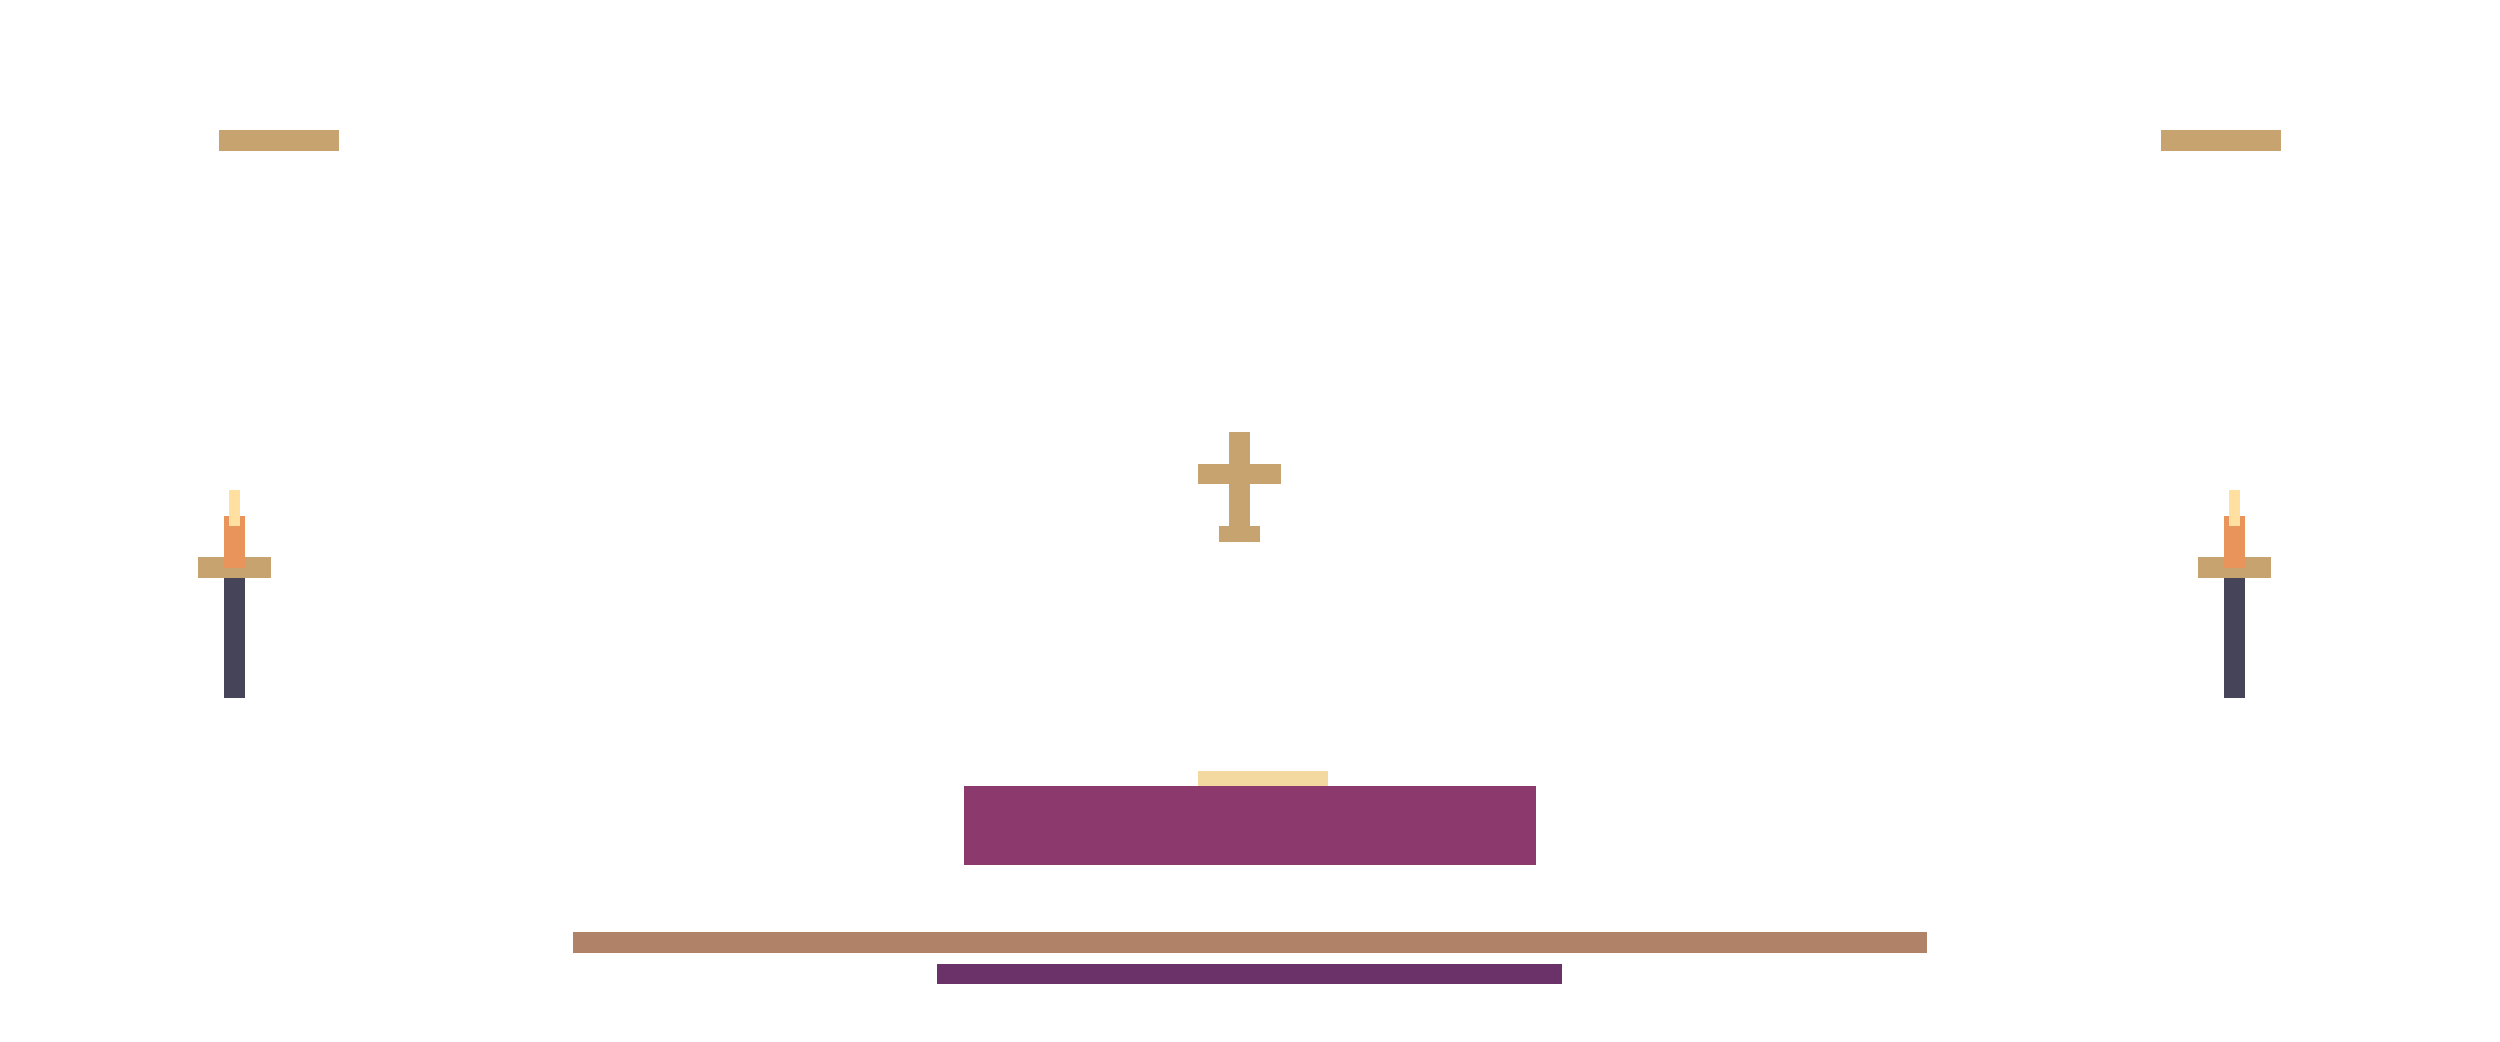
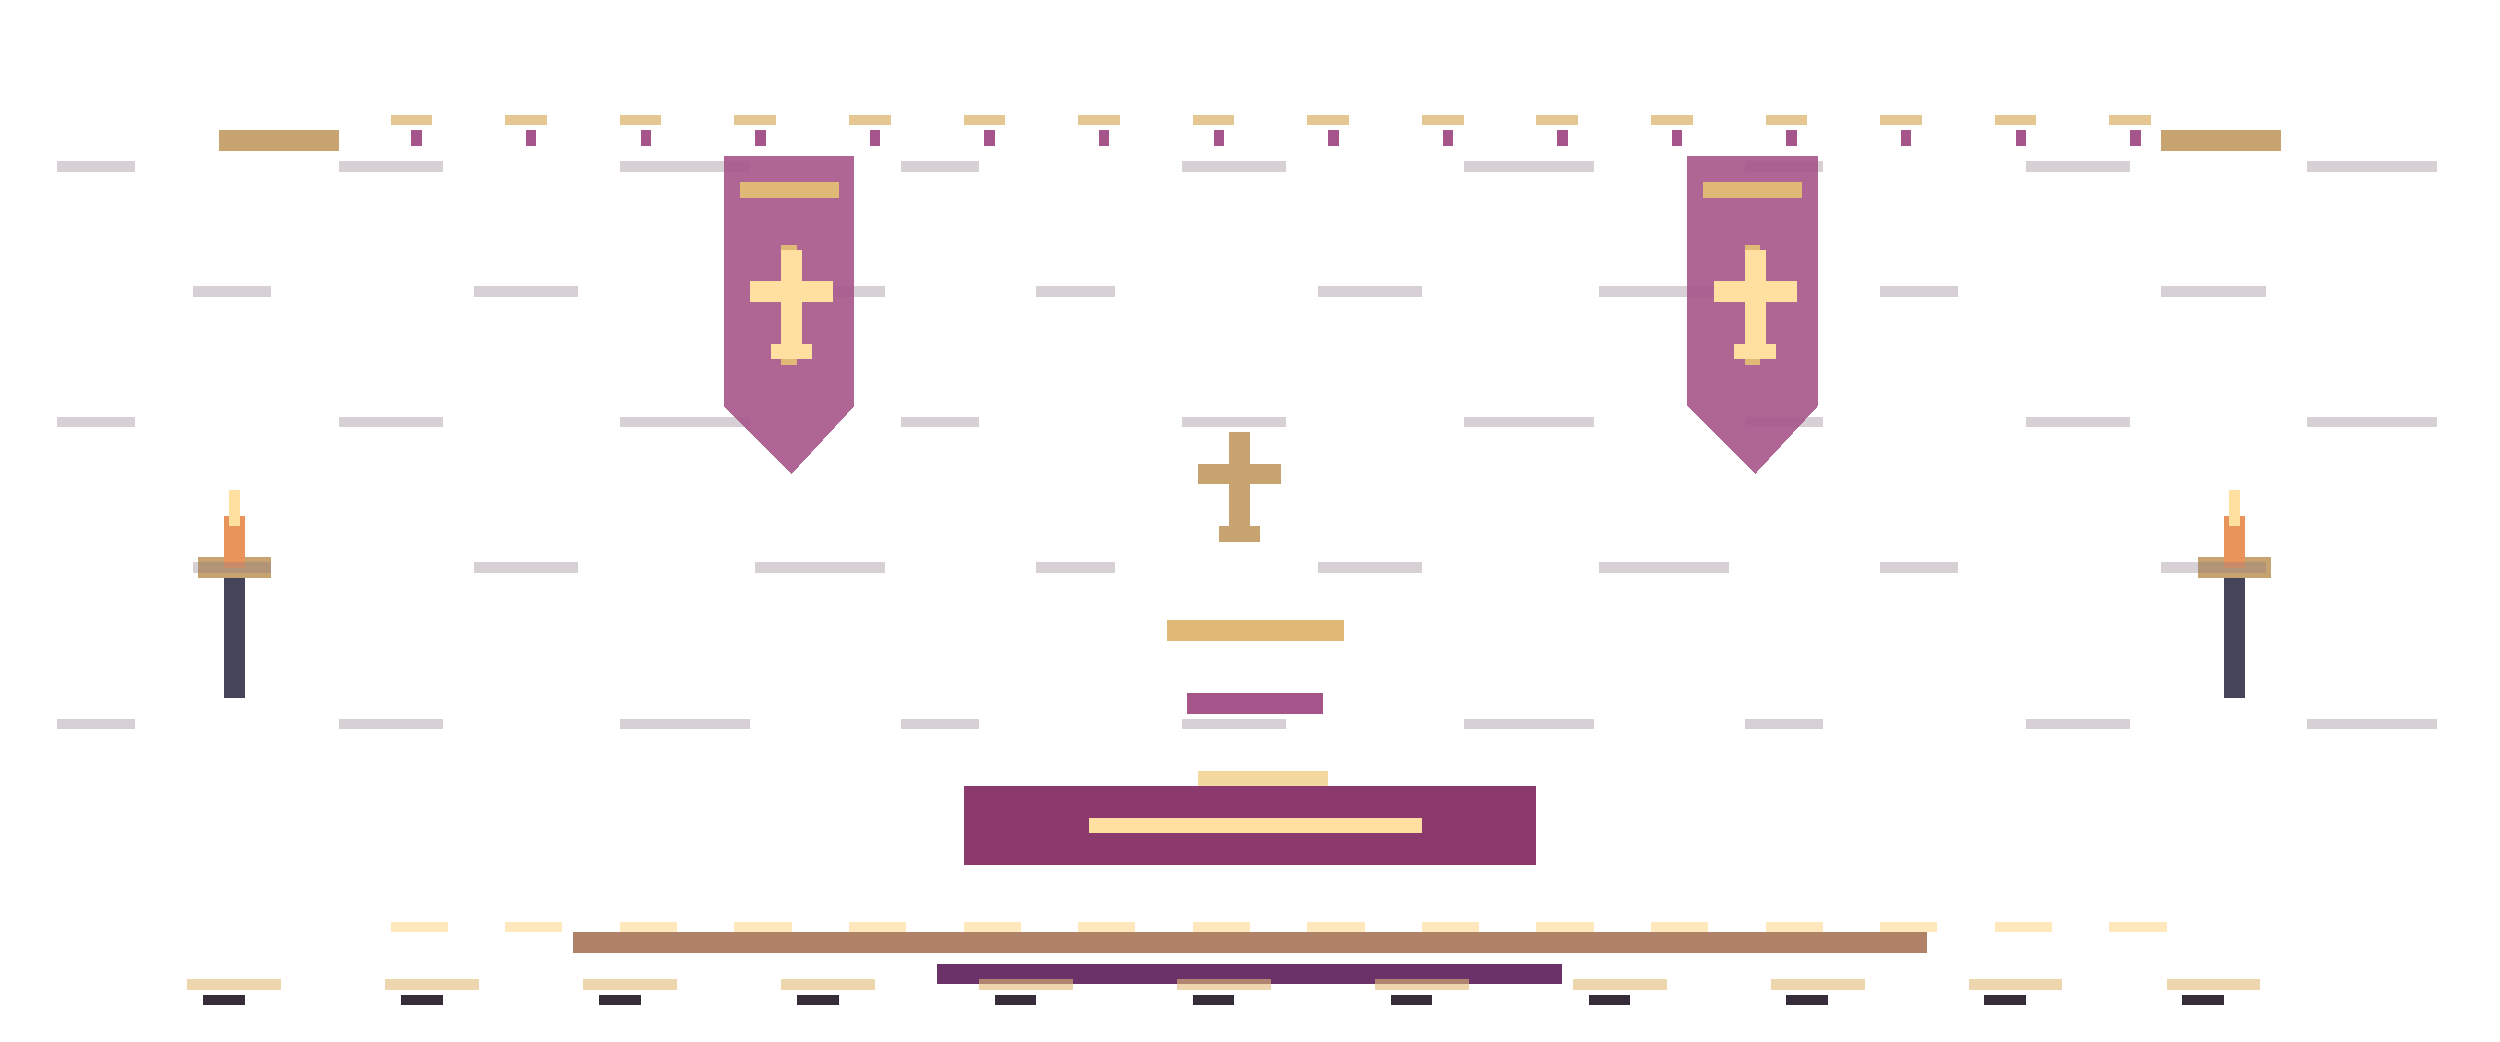
<svg xmlns="http://www.w3.org/2000/svg" viewBox="0 0 480 200" shape-rendering="crispEdges">
  <path d="M42 25h23v4H42zM415 25h23v4h-23z" fill="#c7a46f" />
  <rect x="110" y="179" width="260" height="4" fill="#b08267" />
  <rect x="180" y="185" width="120" height="4" fill="#6b326a" />
  <rect x="236" y="83" width="4" height="18" fill="#c7a46f" />
  <rect x="230" y="89" width="16" height="4" fill="#c7a46f" />
  <rect x="234" y="101" width="8" height="3" fill="#c7a46f" />
  <rect x="185" y="151" width="110" height="15" fill="#8c396e" />
  <rect x="230" y="148" width="25" height="3" fill="#f3d9a0" />
  <rect x="43" y="107" width="4" height="27" fill="#454459" />
  <rect x="38" y="107" width="14" height="4" fill="#c7a46f" />
  <rect x="43" y="99" width="4" height="10" fill="#e9945b" />
  <rect x="44" y="94" width="2" height="7" fill="#ffe0a0" />
  <rect x="427" y="107" width="4" height="27" fill="#454459" />
  <rect x="422" y="107" width="14" height="4" fill="#c7a46f" />
  <rect x="427" y="99" width="4" height="10" fill="#e9945b" />
  <rect x="428" y="94" width="2" height="7" fill="#ffe0a0" />
+   <rect x="11" y="31" width="15" height="2" fill="#8b7583" opacity=".34" />
+   <rect x="65" y="31" width="20" height="2" fill="#8b7583" opacity=".34" />
+   <rect x="119" y="31" width="25" height="2" fill="#8b7583" opacity=".34" />
+   <rect x="173" y="31" width="15" height="2" fill="#8b7583" opacity=".34" />
+   <rect x="227" y="31" width="20" height="2" fill="#8b7583" opacity=".34" />
+   <rect x="281" y="31" width="25" height="2" fill="#8b7583" opacity=".34" />
+   <rect x="335" y="31" width="15" height="2" fill="#8b7583" opacity=".34" />
+   <rect x="389" y="31" width="20" height="2" fill="#8b7583" opacity=".34" />
+   <rect x="443" y="31" width="25" height="2" fill="#8b7583" opacity=".34" />
+   <rect x="37" y="55" width="15" height="2" fill="#8b7583" opacity=".34" />
+   <rect x="91" y="55" width="20" height="2" fill="#8b7583" opacity=".34" />
+   <rect x="145" y="55" width="25" height="2" fill="#8b7583" opacity=".34" />
+   <rect x="199" y="55" width="15" height="2" fill="#8b7583" opacity=".34" />
+   <rect x="253" y="55" width="20" height="2" fill="#8b7583" opacity=".34" />
+   <rect x="307" y="55" width="25" height="2" fill="#8b7583" opacity=".34" />
+   <rect x="361" y="55" width="15" height="2" fill="#8b7583" opacity=".34" />
+   <rect x="415" y="55" width="20" height="2" fill="#8b7583" opacity=".34" />
+   <rect x="11" y="80" width="15" height="2" fill="#8b7583" opacity=".34" />
+   <rect x="65" y="80" width="20" height="2" fill="#8b7583" opacity=".34" />
+   <rect x="119" y="80" width="25" height="2" fill="#8b7583" opacity=".34" />
+   <rect x="173" y="80" width="15" height="2" fill="#8b7583" opacity=".34" />
+   <rect x="227" y="80" width="20" height="2" fill="#8b7583" opacity=".34" />
+   <rect x="281" y="80" width="25" height="2" fill="#8b7583" opacity=".34" />
+   <rect x="335" y="80" width="15" height="2" fill="#8b7583" opacity=".34" />
+   <rect x="389" y="80" width="20" height="2" fill="#8b7583" opacity=".34" />
+   <rect x="443" y="80" width="25" height="2" fill="#8b7583" opacity=".34" />
+   <rect x="37" y="108" width="15" height="2" fill="#8b7583" opacity=".34" />
+   <rect x="91" y="108" width="20" height="2" fill="#8b7583" opacity=".34" />
+   <rect x="145" y="108" width="25" height="2" fill="#8b7583" opacity=".34" />
+   <rect x="199" y="108" width="15" height="2" fill="#8b7583" opacity=".34" />
+   <rect x="253" y="108" width="20" height="2" fill="#8b7583" opacity=".34" />
+   <rect x="307" y="108" width="25" height="2" fill="#8b7583" opacity=".34" />
+   <rect x="361" y="108" width="15" height="2" fill="#8b7583" opacity=".34" />
+   <rect x="415" y="108" width="20" height="2" fill="#8b7583" opacity=".34" />
+   <rect x="11" y="138" width="15" height="2" fill="#8b7583" opacity=".34" />
+   <rect x="65" y="138" width="20" height="2" fill="#8b7583" opacity=".34" />
+   <rect x="119" y="138" width="25" height="2" fill="#8b7583" opacity=".34" />
+   <rect x="173" y="138" width="15" height="2" fill="#8b7583" opacity=".34" />
+   <rect x="227" y="138" width="20" height="2" fill="#8b7583" opacity=".34" />
+   <rect x="281" y="138" width="25" height="2" fill="#8b7583" opacity=".34" />
+   <rect x="335" y="138" width="15" height="2" fill="#8b7583" opacity=".34" />
+   <rect x="389" y="138" width="20" height="2" fill="#8b7583" opacity=".34" />
+   <rect x="443" y="138" width="25" height="2" fill="#8b7583" opacity=".34" />
+   <rect x="36" y="188" width="18" height="2" fill="#e1b976" opacity=".6" />
+   <rect x="39" y="191" width="8" height="2" fill="#372c39" />
+   <rect x="74" y="188" width="18" height="2" fill="#e1b976" opacity=".6" />
+   <rect x="77" y="191" width="8" height="2" fill="#372c39" />
+   <rect x="112" y="188" width="18" height="2" fill="#e1b976" opacity=".6" />
+   <rect x="115" y="191" width="8" height="2" fill="#372c39" />
+   <rect x="150" y="188" width="18" height="2" fill="#e1b976" opacity=".6" />
+   <rect x="153" y="191" width="8" height="2" fill="#372c39" />
+   <rect x="188" y="188" width="18" height="2" fill="#e1b976" opacity=".6" />
+   <rect x="191" y="191" width="8" height="2" fill="#372c39" />
+   <rect x="226" y="188" width="18" height="2" fill="#e1b976" opacity=".6" />
+   <rect x="229" y="191" width="8" height="2" fill="#372c39" />
+   <rect x="264" y="188" width="18" height="2" fill="#e1b976" opacity=".6" />
+   <rect x="267" y="191" width="8" height="2" fill="#372c39" />
+   <rect x="302" y="188" width="18" height="2" fill="#e1b976" opacity=".6" />
+   <rect x="305" y="191" width="8" height="2" fill="#372c39" />
+   <rect x="340" y="188" width="18" height="2" fill="#e1b976" opacity=".6" />
+   <rect x="343" y="191" width="8" height="2" fill="#372c39" />
+   <rect x="378" y="188" width="18" height="2" fill="#e1b976" opacity=".6" />
+   <rect x="381" y="191" width="8" height="2" fill="#372c39" />
+   <rect x="416" y="188" width="18" height="2" fill="#e1b976" opacity=".6" />
+   <rect x="419" y="191" width="8" height="2" fill="#372c39" />
+   <path d="M139 30h25v48l-12 13-13-13z" fill="#a6558a" opacity=".9" />
+   <rect x="142" y="35" width="19" height="3" fill="#e1b976" />
+   <rect x="150" y="47" width="3" height="23" fill="#e1b976" />
+   <rect x="150" y="48" width="4" height="18" fill="#ffe0a0" />
+   <rect x="144" y="54" width="16" height="4" fill="#ffe0a0" />
+   <rect x="148" y="66" width="8" height="3" fill="#ffe0a0" />
+   <path d="M324 30h25v48l-12 13-13-13z" fill="#a6558a" opacity=".9" />
+   <rect x="327" y="35" width="19" height="3" fill="#e1b976" />
+   <rect x="335" y="47" width="3" height="23" fill="#e1b976" />
+   <rect x="335" y="48" width="4" height="18" fill="#ffe0a0" />
+   <rect x="329" y="54" width="16" height="4" fill="#ffe0a0" />
+   <rect x="333" y="66" width="8" height="3" fill="#ffe0a0" />
+   <rect x="224" y="119" width="34" height="4" fill="#e1b976" />
+   <rect x="209" y="157" width="64" height="3" fill="#ffe0a0" />
+   <rect x="228" y="133" width="26" height="4" fill="#a6558a" />
+   <rect x="75" y="22" width="8" height="2" fill="#e1b976" opacity=".8" />
+   <rect x="79" y="25" width="2" height="3" fill="#a6558a" />
+   <rect x="75" y="177" width="11" height="2" fill="#ffe0a0" opacity=".7" />
+   <rect x="97" y="22" width="8" height="2" fill="#e1b976" opacity=".8" />
+   <rect x="101" y="25" width="2" height="3" fill="#a6558a" />
+   <rect x="97" y="177" width="11" height="2" fill="#ffe0a0" opacity=".7" />
+   <rect x="119" y="22" width="8" height="2" fill="#e1b976" opacity=".8" />
+   <rect x="123" y="25" width="2" height="3" fill="#a6558a" />
+   <rect x="119" y="177" width="11" height="2" fill="#ffe0a0" opacity=".7" />
+   <rect x="141" y="22" width="8" height="2" fill="#e1b976" opacity=".8" />
+   <rect x="145" y="25" width="2" height="3" fill="#a6558a" />
+   <rect x="141" y="177" width="11" height="2" fill="#ffe0a0" opacity=".7" />
+   <rect x="163" y="22" width="8" height="2" fill="#e1b976" opacity=".8" />
+   <rect x="167" y="25" width="2" height="3" fill="#a6558a" />
+   <rect x="163" y="177" width="11" height="2" fill="#ffe0a0" opacity=".7" />
+   <rect x="185" y="22" width="8" height="2" fill="#e1b976" opacity=".8" />
+   <rect x="189" y="25" width="2" height="3" fill="#a6558a" />
+   <rect x="185" y="177" width="11" height="2" fill="#ffe0a0" opacity=".7" />
+   <rect x="207" y="22" width="8" height="2" fill="#e1b976" opacity=".8" />
+   <rect x="211" y="25" width="2" height="3" fill="#a6558a" />
+   <rect x="207" y="177" width="11" height="2" fill="#ffe0a0" opacity=".7" />
+   <rect x="229" y="22" width="8" height="2" fill="#e1b976" opacity=".8" />
+   <rect x="233" y="25" width="2" height="3" fill="#a6558a" />
+   <rect x="229" y="177" width="11" height="2" fill="#ffe0a0" opacity=".7" />
+   <rect x="251" y="22" width="8" height="2" fill="#e1b976" opacity=".8" />
+   <rect x="255" y="25" width="2" height="3" fill="#a6558a" />
+   <rect x="251" y="177" width="11" height="2" fill="#ffe0a0" opacity=".7" />
+   <rect x="273" y="22" width="8" height="2" fill="#e1b976" opacity=".8" />
+   <rect x="277" y="25" width="2" height="3" fill="#a6558a" />
+   <rect x="273" y="177" width="11" height="2" fill="#ffe0a0" opacity=".7" />
+   <rect x="295" y="22" width="8" height="2" fill="#e1b976" opacity=".8" />
+   <rect x="299" y="25" width="2" height="3" fill="#a6558a" />
+   <rect x="295" y="177" width="11" height="2" fill="#ffe0a0" opacity=".7" />
+   <rect x="317" y="22" width="8" height="2" fill="#e1b976" opacity=".8" />
+   <rect x="321" y="25" width="2" height="3" fill="#a6558a" />
+   <rect x="317" y="177" width="11" height="2" fill="#ffe0a0" opacity=".7" />
+   <rect x="339" y="22" width="8" height="2" fill="#e1b976" opacity=".8" />
+   <rect x="343" y="25" width="2" height="3" fill="#a6558a" />
+   <rect x="339" y="177" width="11" height="2" fill="#ffe0a0" opacity=".7" />
+   <rect x="361" y="22" width="8" height="2" fill="#e1b976" opacity=".8" />
+   <rect x="365" y="25" width="2" height="3" fill="#a6558a" />
+   <rect x="361" y="177" width="11" height="2" fill="#ffe0a0" opacity=".7" />
+   <rect x="383" y="22" width="8" height="2" fill="#e1b976" opacity=".8" />
+   <rect x="387" y="25" width="2" height="3" fill="#a6558a" />
+   <rect x="383" y="177" width="11" height="2" fill="#ffe0a0" opacity=".7" />
+   <rect x="405" y="22" width="8" height="2" fill="#e1b976" opacity=".8" />
+   <rect x="409" y="25" width="2" height="3" fill="#a6558a" />
+   <rect x="405" y="177" width="11" height="2" fill="#ffe0a0" opacity=".7" />
</svg>
